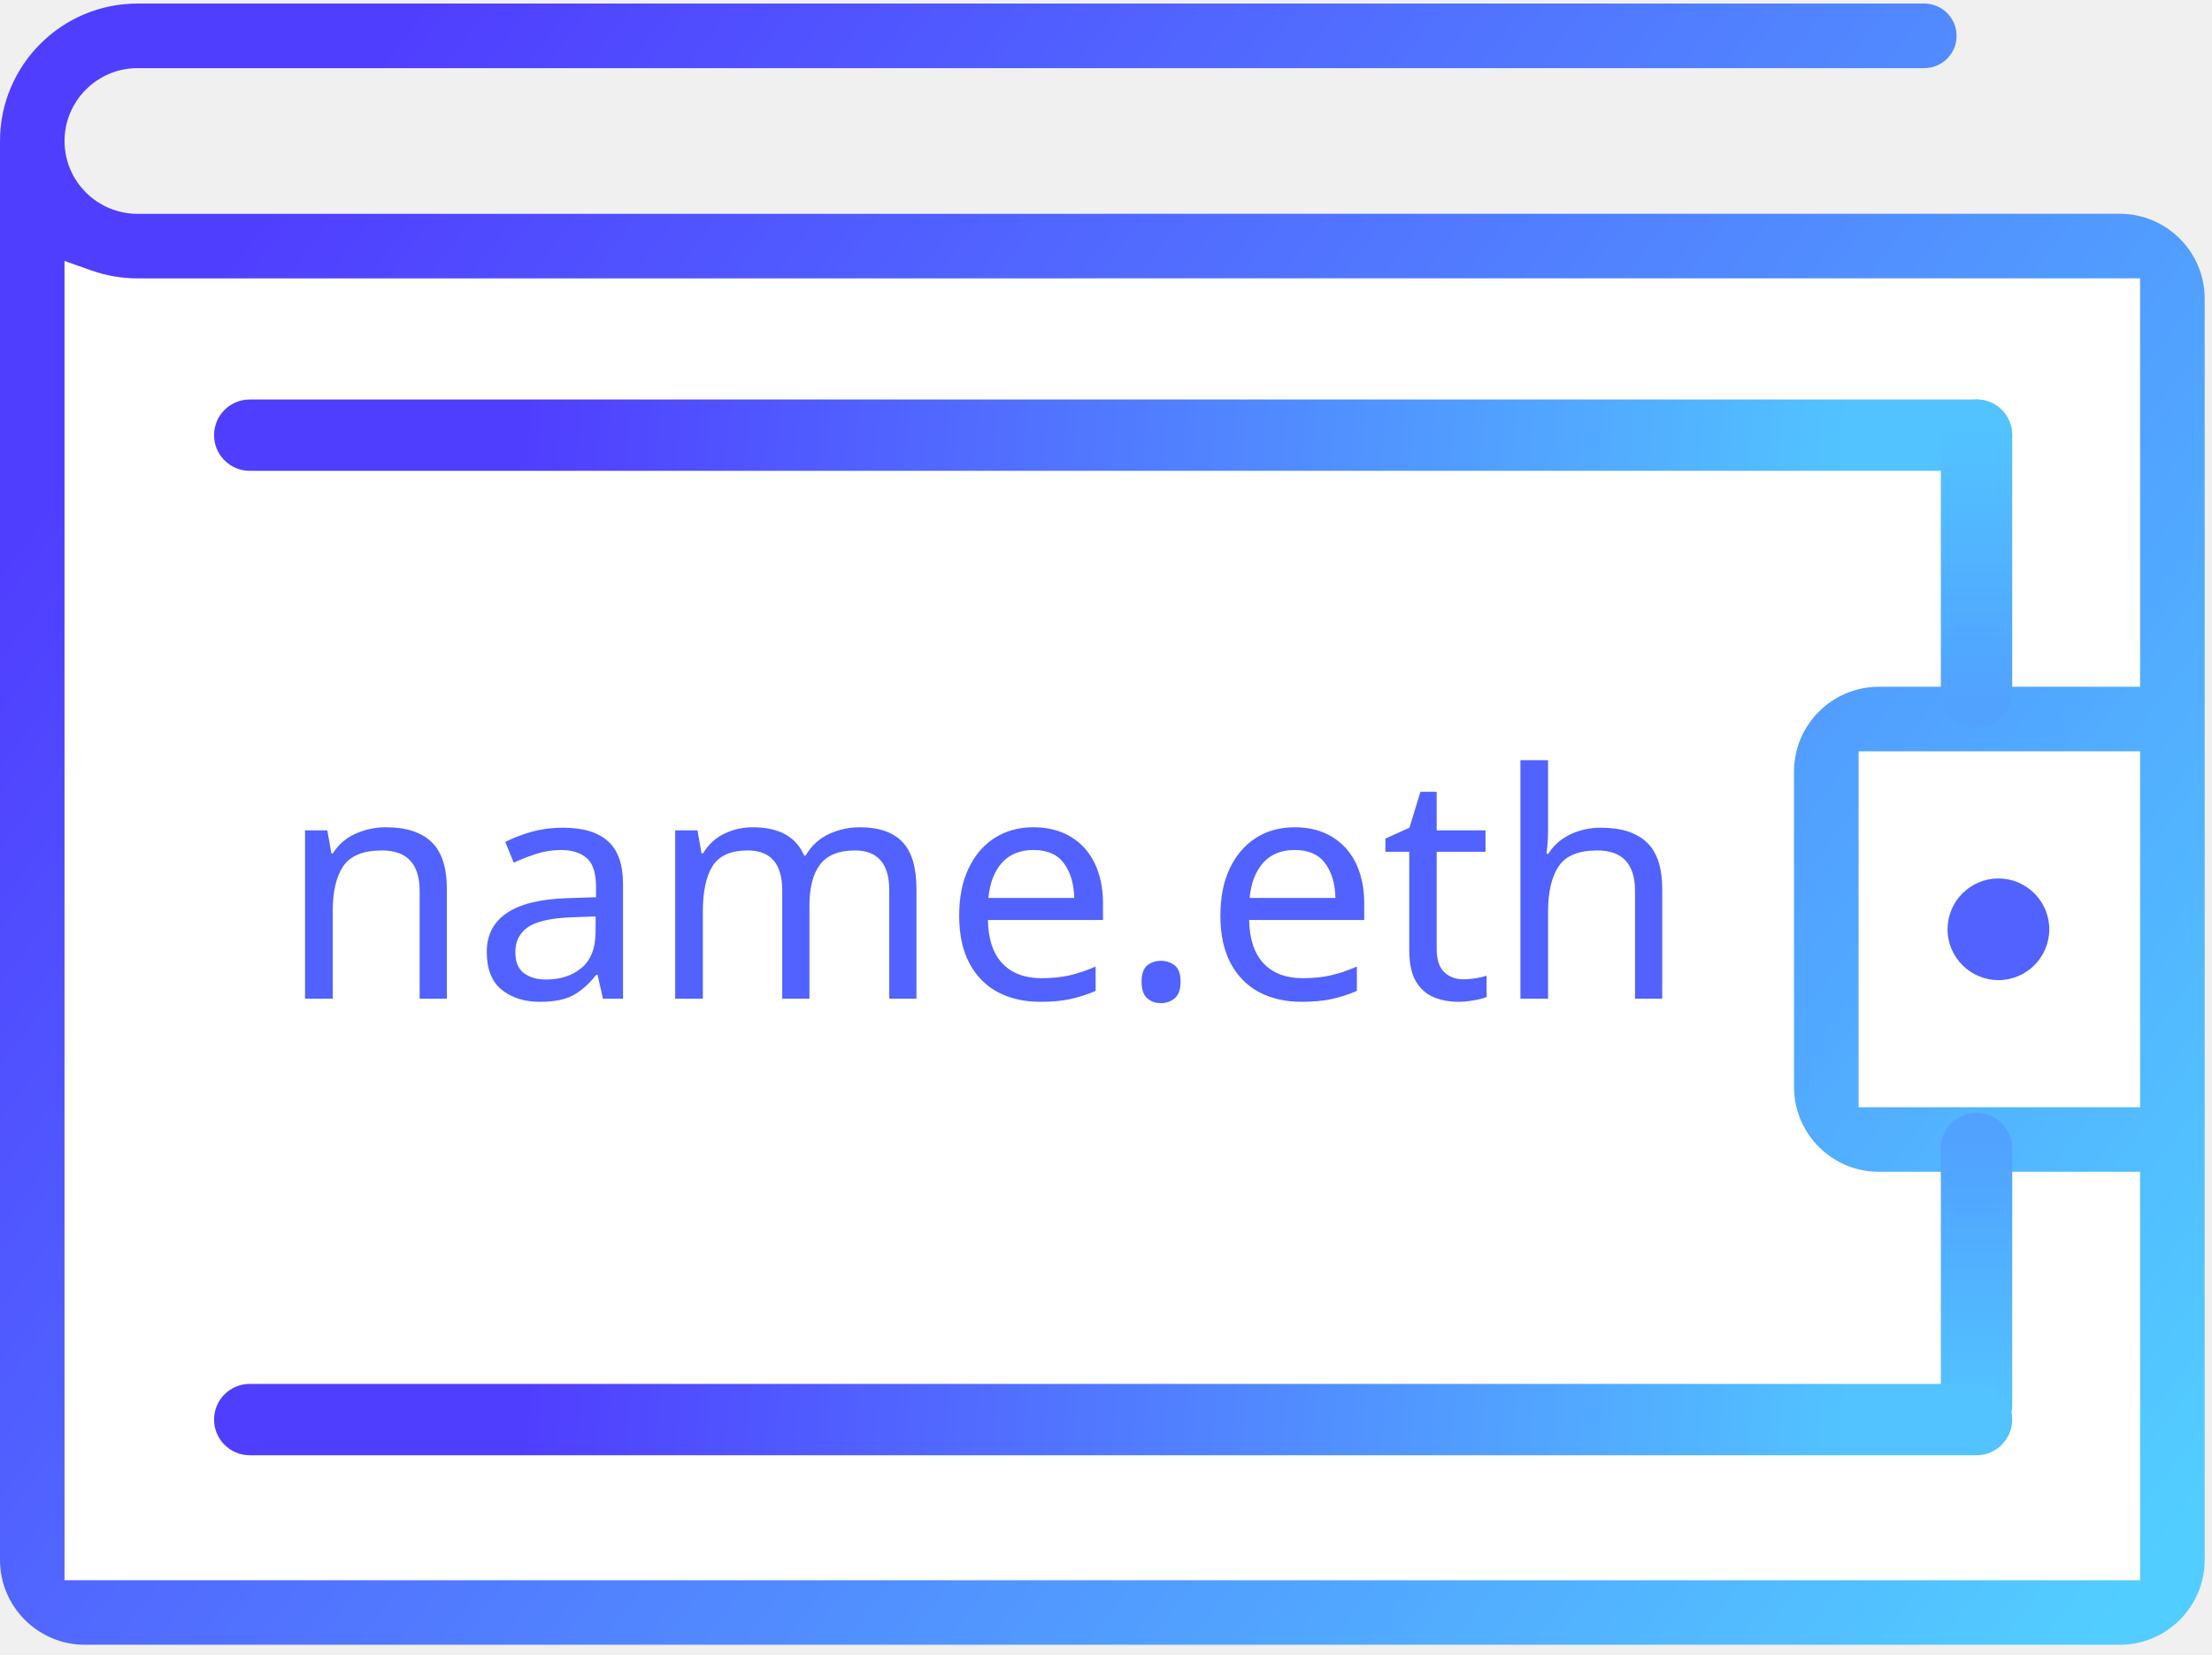
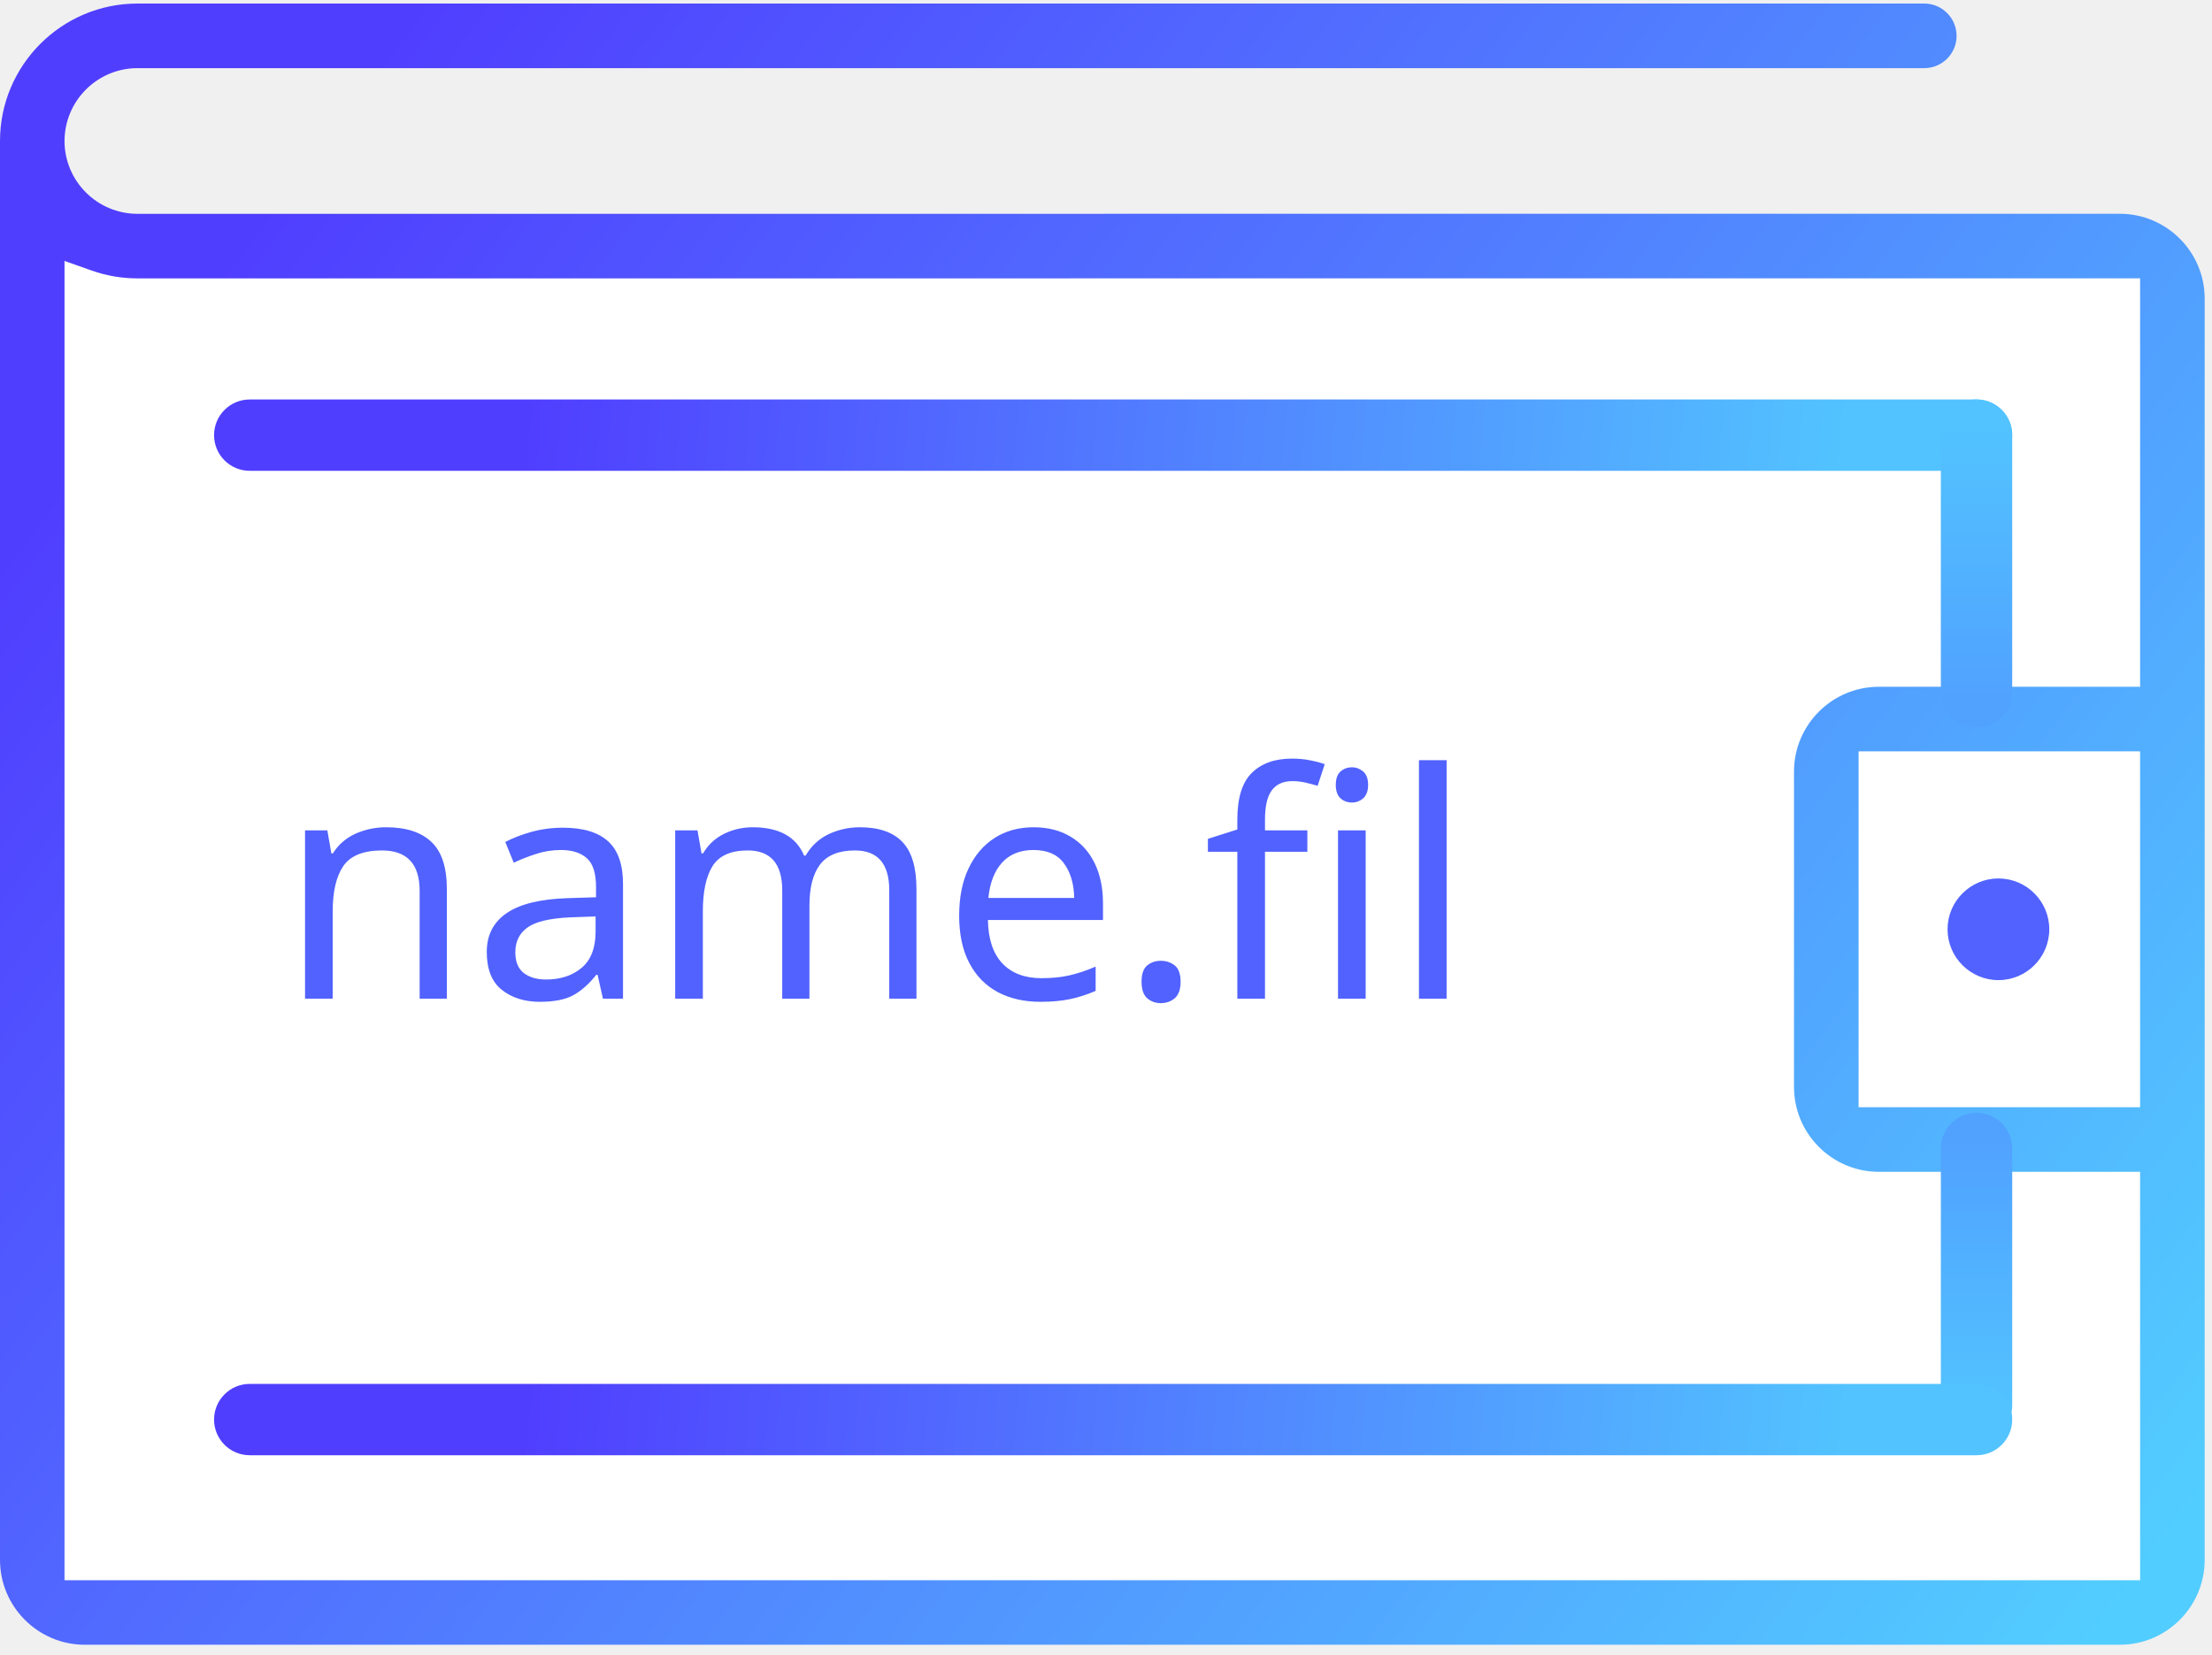
<svg xmlns="http://www.w3.org/2000/svg" width="155" height="116">
  <defs>
    <linearGradient x1="104.863%" y1="80.524%" x2="5.64%" y2="25.282%" id="a">
      <stop stop-color="#52CDFF" offset="0%" />
      <stop stop-color="#503EFF" offset="100%" />
    </linearGradient>
    <linearGradient x1="90.4%" y1="50.173%" x2="17.511%" y2="49.921%" id="b">
      <stop stop-color="#52C3FF" offset="0%" />
      <stop stop-color="#503EFF" offset="100%" />
    </linearGradient>
    <linearGradient x1="8.121%" y1="50%" x2="93.852%" y2="50%" id="c">
      <stop stop-color="#52C3FF" offset="0%" />
      <stop stop-color="#51A1FF" offset="100%" />
    </linearGradient>
  </defs>
  <g fill="none" fill-rule="evenodd">
    <g transform="translate(0 .2484)">
      <path fill="#FFF" d="M2.227 113.649h148.904v-95.623H2.227z" />
      <path d="M140.035 68.45c1.964 0 3.563-1.599 3.563-3.563 0-1.964-1.599-3.563-3.563-3.563-1.964 0-3.566 1.599-3.566 3.563 0 1.964 1.603 3.563 3.566 3.563" fill="#5162FF" />
      <path d="M149.962 47.889h-18.306c-3.279 0-5.946 2.67-5.946 5.946v22.105c0 3.276 2.666 5.946 5.946 5.946h18.306v28.625H4.521V18.042l1.898.671a9.593 9.593 0 003.213.551h65.376v-.004h74.954v28.629zM130.236 77.36h19.726V52.414h-19.726V77.36zm18.306-62.625l-138.909.004c-2.814 0-5.107-2.286-5.111-5.096 0-2.821 2.293-5.115 5.111-5.115h125.206c1.246 0 2.263-1.013 2.263-2.262 0-1.25-1.017-2.266-2.263-2.266H9.632C4.323 0 0 4.323 0 9.636v99.453c0 3.276 2.666 5.946 5.941 5.946h142.6c3.276 0 5.946-2.67 5.946-5.946V20.681c-0-3.276-2.67-5.946-5.946-5.946z" fill="url(#a)" />
      <rect fill="url(#b)" x="15" y="27.752" width="126" height="5" rx="2.5" />
      <rect fill="url(#c)" transform="rotate(90 138.5 39.2516)" x="127" y="36.752" width="23" height="5" rx="2.5" />
      <rect fill="url(#c)" transform="rotate(-90 138.5 89.2516)" x="127" y="86.752" width="23" height="5" rx="2.5" />
      <rect fill="url(#b)" x="15" y="96.752" width="126" height="5" rx="2.5" />
    </g>
    <text font-family="Karma-Medium, Karma" font-size="22" font-weight="400" fill="#5162FF">
-       <tspan x="19.5" y="70">name.eth</tspan>
+       <tspan x="19.5" y="70">name.fil</tspan>
    </text>
  </g>
</svg>
